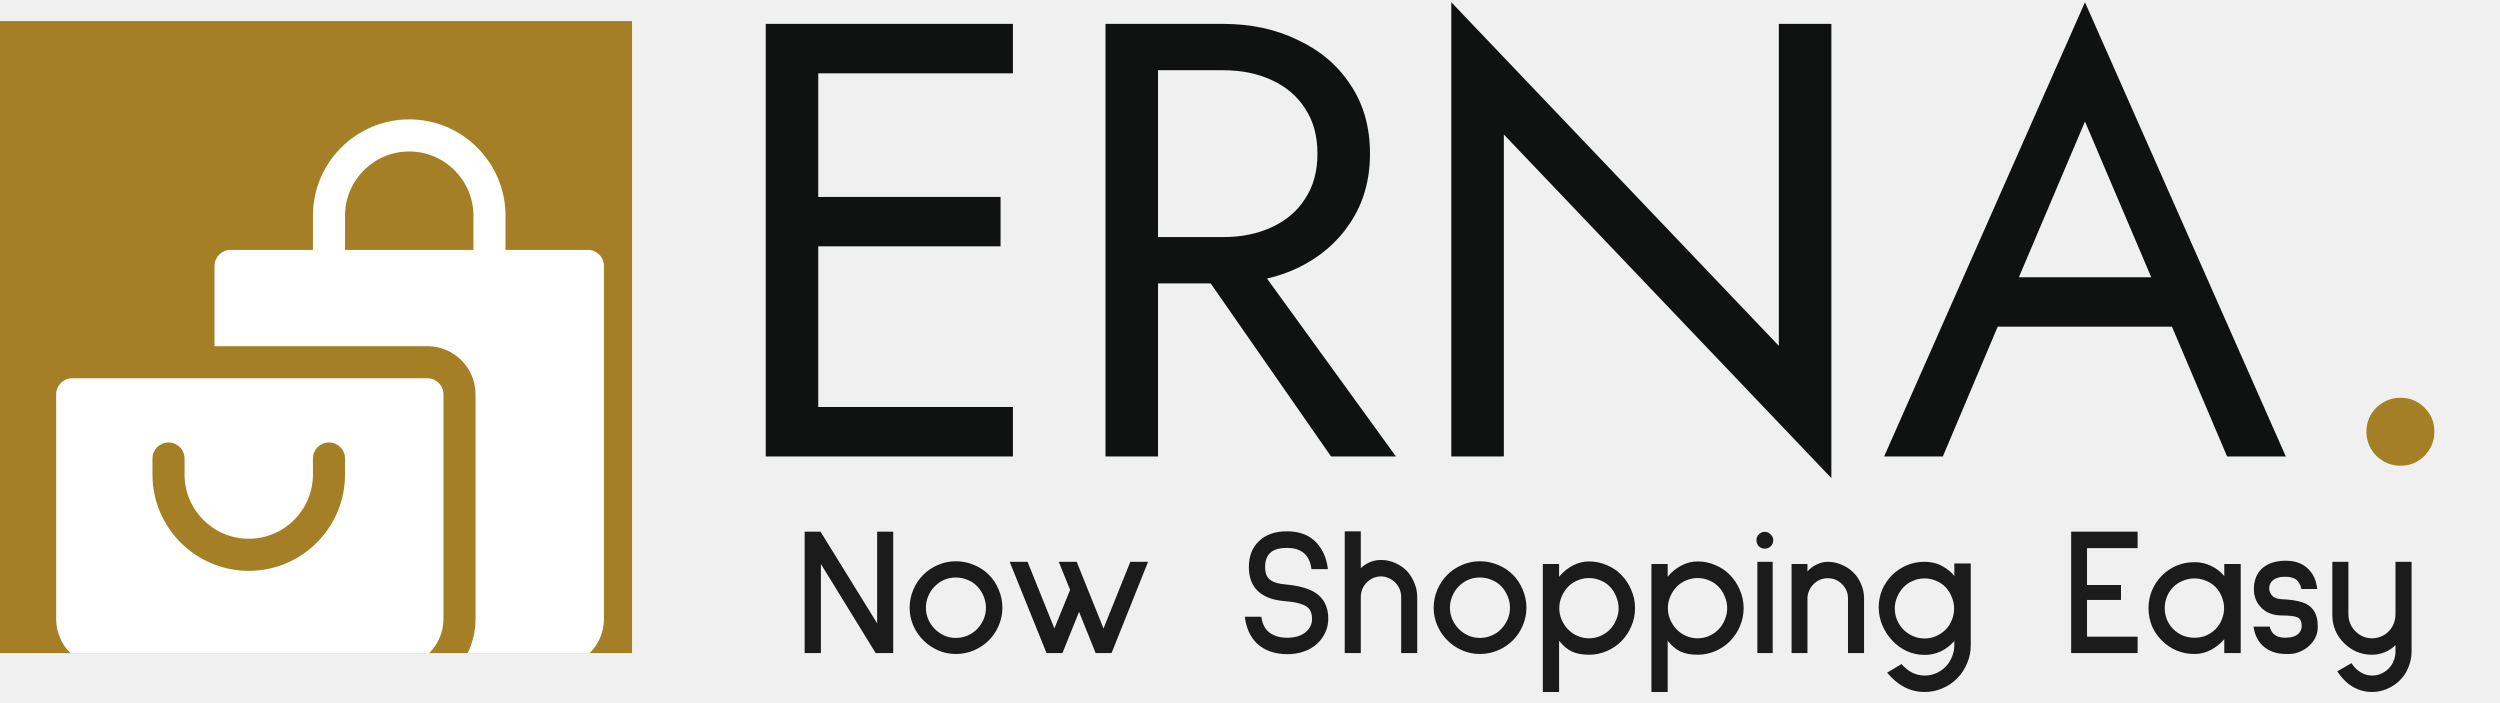
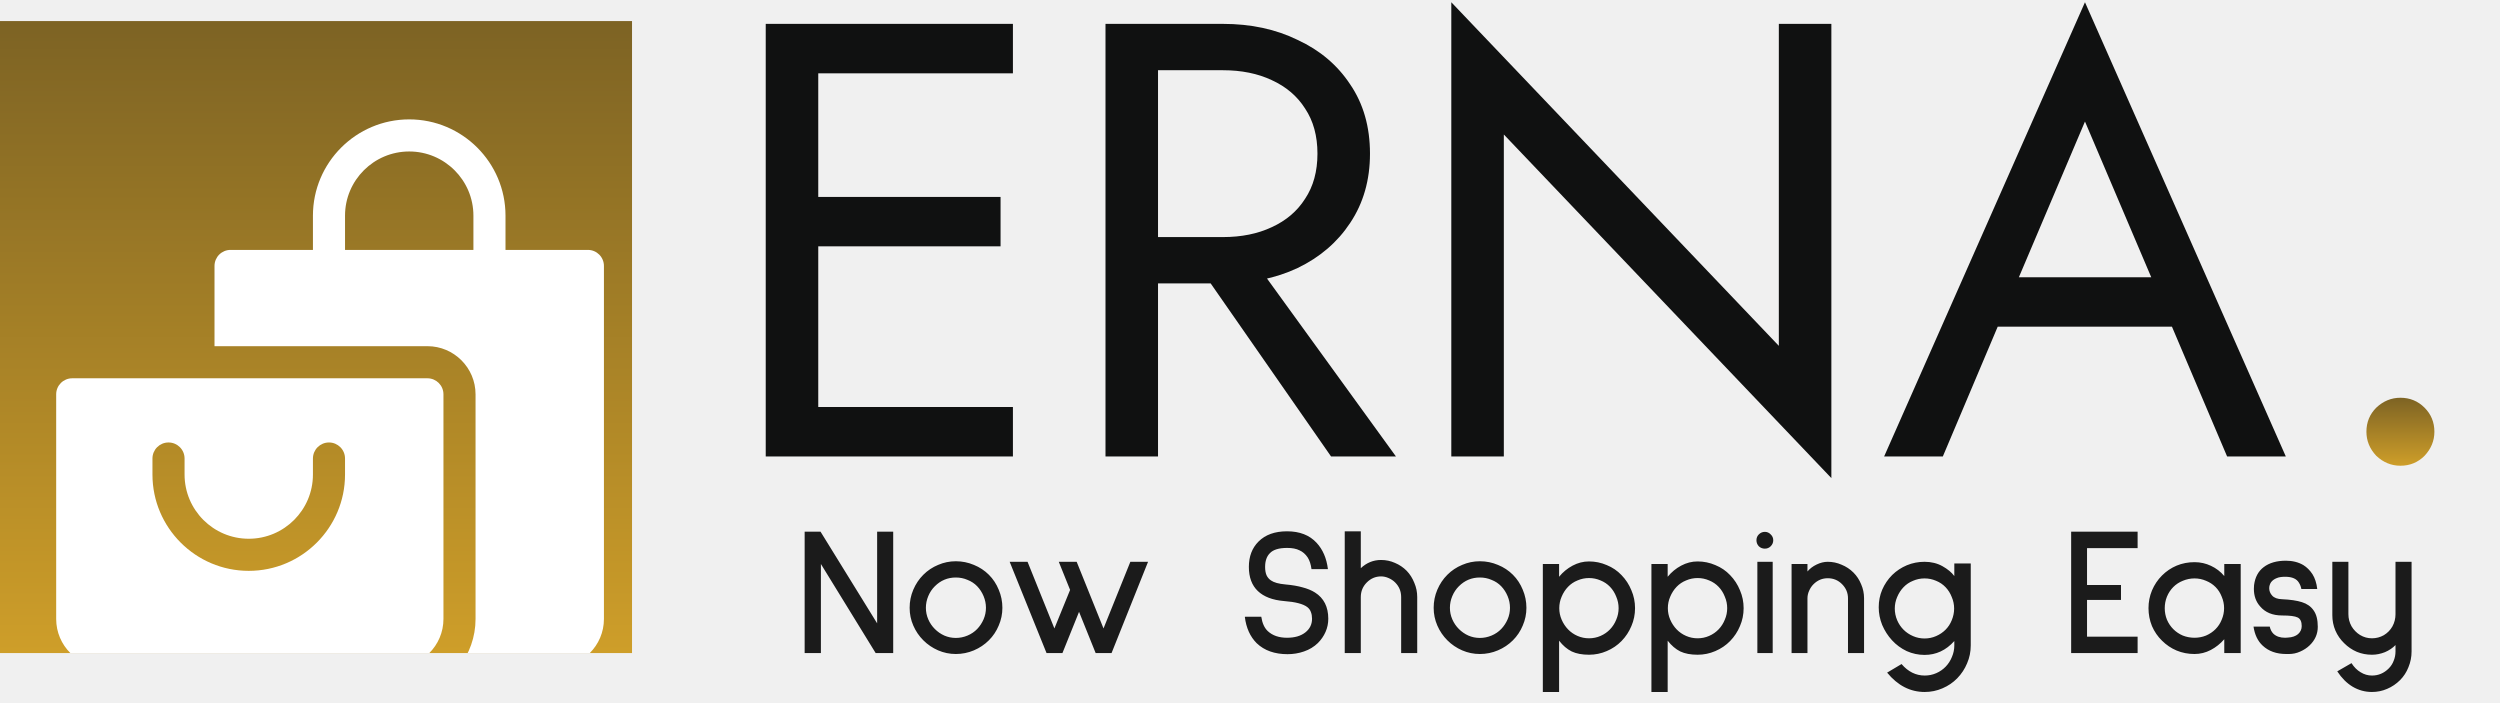
<svg xmlns="http://www.w3.org/2000/svg" width="178" height="50" viewBox="0 0 178 50" fill="none">
+   <defs>
+     <linearGradient id="vp-gold" x1="0" y1="0" x2="0" y2="1">
+       <stop offset="0" stop-color="#7D6324" />
+       <stop offset="1" stop-color="#CE9E29" />
+     </linearGradient>
+   </defs>
  <g clip-path="url(#clip0_1170_22324)">
-     <rect width="45" height="45" transform="translate(0 1.5)" fill="#A47F25" />
+     <rect width="45" height="45" transform="translate(0 1.5)" fill="url(#vp-gold)" />
    <path d="M30.432 26.934H5.143C4.511 26.934 4 27.445 4 28.076V44.072C4 45.962 5.538 47.5 7.428 47.5H28.146C30.037 47.5 31.574 45.962 31.574 44.072V28.076C31.574 27.445 31.063 26.934 30.432 26.934ZM24.566 33.789C24.566 37.569 21.491 40.645 17.711 40.645C13.931 40.645 10.855 37.569 10.855 33.789V32.647C10.855 32.015 11.367 31.504 11.998 31.504C12.63 31.504 13.141 32.015 13.141 32.647V33.789C13.141 36.31 15.19 38.359 17.711 38.359C20.232 38.359 22.281 36.31 22.281 33.789V32.647C22.281 32.015 22.792 31.504 23.424 31.504C24.055 31.504 24.566 32.015 24.566 32.647V33.789Z" fill="white" />
    <path d="M41.857 17.793H35.992V15.355C35.992 11.575 32.917 8.5 29.137 8.5C25.356 8.5 22.281 11.575 22.281 15.355V17.793H16.416C15.784 17.793 15.273 18.304 15.273 18.936V24.648H30.432C32.322 24.648 33.859 26.186 33.859 28.076V44.072C33.859 45.363 33.413 46.542 32.688 47.5H39.572C41.462 47.5 43 45.962 43 44.072V18.936C43 18.304 42.489 17.793 41.857 17.793ZM33.707 17.793H24.566V15.355C24.566 12.835 26.616 10.785 29.137 10.785C31.657 10.785 33.707 12.835 33.707 15.355V17.793Z" fill="white" />
  </g>
  <path d="M56.588 32.5V28.98H72.12V32.5H56.588ZM56.588 5.22V1.7H72.12V5.22H56.588ZM56.588 17.54V14.02H71.24V17.54H56.588ZM54.52 1.7H58.26V32.5H54.52V1.7ZM84.211 17.32H88.391L99.391 32.5H94.771L84.211 17.32ZM78.711 1.7H82.451V32.5H78.711V1.7ZM80.779 5V1.7H87.071C89.066 1.7 90.841 2.081 92.395 2.844C93.979 3.577 95.226 4.633 96.135 6.012C97.074 7.391 97.543 9.033 97.543 10.94C97.543 12.817 97.074 14.46 96.135 15.868C95.226 17.247 93.979 18.317 92.395 19.08C90.841 19.813 89.066 20.18 87.071 20.18H80.779V16.88H87.071C88.391 16.88 89.55 16.645 90.547 16.176C91.574 15.707 92.366 15.032 92.923 14.152C93.51 13.272 93.803 12.201 93.803 10.94C93.803 9.679 93.51 8.608 92.923 7.728C92.366 6.848 91.574 6.173 90.547 5.704C89.55 5.235 88.391 5 87.071 5H80.779ZM126.653 1.7H130.393V34.04L107.073 9.576V32.5H103.333V0.16L126.653 24.624V1.7ZM140.398 23.26L141.718 19.74H155.358L156.678 23.26H140.398ZM148.45 8.652L143.258 20.884L142.906 21.676L138.33 32.5H134.15L148.45 0.16L162.75 32.5H158.57L154.082 21.94L153.73 21.06L148.45 8.652Z" fill="#101111" />
-   <path d="M168.489 30.74C168.489 30.065 168.723 29.493 169.193 29.024C169.691 28.555 170.263 28.32 170.909 28.32C171.583 28.32 172.155 28.555 172.625 29.024C173.094 29.493 173.329 30.065 173.329 30.74C173.329 31.385 173.094 31.957 172.625 32.456C172.155 32.925 171.583 33.16 170.909 33.16C170.263 33.16 169.691 32.925 169.193 32.456C168.723 31.957 168.489 31.385 168.489 30.74Z" fill="#A47F25" />
+   <path d="M168.489 30.74C168.489 30.065 168.723 29.493 169.193 29.024C169.691 28.555 170.263 28.32 170.909 28.32C171.583 28.32 172.155 28.555 172.625 29.024C173.094 29.493 173.329 30.065 173.329 30.74C173.329 31.385 173.094 31.957 172.625 32.456C172.155 32.925 171.583 33.16 170.909 33.16C170.263 33.16 169.691 32.925 169.193 32.456C168.723 31.957 168.489 31.385 168.489 30.74Z" fill="url(#vp-gold)" />
  <path d="M62.348 46.5L58.448 40.156V46.5H57.291V37.855H58.422L62.452 44.381V37.855H63.596V46.5H62.348ZM68.055 46.565C67.613 46.565 67.192 46.478 66.794 46.305C66.395 46.132 66.044 45.893 65.741 45.59C65.437 45.287 65.199 44.936 65.026 44.537C64.852 44.138 64.766 43.718 64.766 43.276C64.766 42.825 64.852 42.396 65.026 41.989C65.199 41.582 65.437 41.226 65.741 40.923C66.044 40.62 66.395 40.386 66.794 40.221C67.192 40.048 67.613 39.961 68.055 39.961C68.505 39.961 68.934 40.048 69.342 40.221C69.749 40.386 70.104 40.62 70.408 40.923C70.711 41.226 70.945 41.582 71.11 41.989C71.283 42.396 71.37 42.825 71.37 43.276C71.37 43.718 71.283 44.138 71.11 44.537C70.945 44.936 70.711 45.287 70.408 45.59C70.104 45.893 69.749 46.132 69.342 46.305C68.934 46.478 68.505 46.565 68.055 46.565ZM68.055 41.118C67.474 41.118 66.976 41.326 66.56 41.742C66.36 41.941 66.204 42.175 66.092 42.444C65.979 42.713 65.923 42.99 65.923 43.276C65.923 43.562 65.979 43.835 66.092 44.095C66.204 44.355 66.36 44.585 66.56 44.784C66.759 44.983 66.984 45.139 67.236 45.252C67.496 45.365 67.769 45.421 68.055 45.421C68.341 45.421 68.618 45.365 68.887 45.252C69.155 45.139 69.385 44.983 69.576 44.784C69.766 44.585 69.918 44.355 70.031 44.095C70.143 43.835 70.2 43.562 70.2 43.276C70.2 42.99 70.143 42.713 70.031 42.444C69.918 42.175 69.766 41.941 69.576 41.742C69.385 41.543 69.155 41.391 68.887 41.287C68.627 41.174 68.349 41.118 68.055 41.118ZM79.142 46.5H78.011L76.828 43.562L75.645 46.5H74.514L71.888 40H73.162L75.073 44.745L76.191 42.002L75.385 40H76.659L78.57 44.745L80.481 40H81.742L79.142 46.5ZM93.378 40.52C93.335 40.182 93.243 39.905 93.105 39.688C92.949 39.454 92.754 39.285 92.52 39.181C92.294 39.068 92.004 39.012 91.649 39.012C91.059 39.012 90.648 39.138 90.414 39.389C90.189 39.614 90.076 39.939 90.076 40.364C90.076 40.607 90.111 40.806 90.18 40.962C90.249 41.109 90.353 41.231 90.492 41.326C90.7 41.473 91.042 41.569 91.519 41.612C92.004 41.655 92.412 41.725 92.741 41.82C93.079 41.907 93.374 42.028 93.625 42.184C94.257 42.583 94.574 43.207 94.574 44.056C94.574 44.385 94.509 44.697 94.379 44.992C94.249 45.287 94.067 45.551 93.833 45.785C93.555 46.054 93.226 46.253 92.845 46.383C92.472 46.513 92.082 46.578 91.675 46.578C90.756 46.578 90.024 46.318 89.478 45.798C89.01 45.33 88.728 44.706 88.633 43.926L88.659 43.913H89.803C89.872 44.372 90.028 44.715 90.271 44.94C90.609 45.252 91.064 45.408 91.636 45.408C92.182 45.408 92.615 45.282 92.936 45.031C93.257 44.78 93.417 44.455 93.417 44.056C93.417 43.874 93.391 43.718 93.339 43.588C93.296 43.449 93.209 43.328 93.079 43.224C92.784 42.999 92.234 42.856 91.428 42.795C90.605 42.726 89.981 42.487 89.556 42.08C89.131 41.673 88.919 41.101 88.919 40.364C88.919 39.619 89.148 39.016 89.608 38.557C90.093 38.072 90.769 37.829 91.636 37.829C92.537 37.829 93.239 38.102 93.742 38.648C94.184 39.125 94.453 39.749 94.548 40.52H93.378ZM99.762 46.5V42.509C99.762 42.102 99.619 41.755 99.333 41.469C99.203 41.339 99.047 41.235 98.865 41.157C98.692 41.079 98.514 41.04 98.332 41.04C97.942 41.04 97.604 41.183 97.318 41.469C97.032 41.755 96.889 42.102 96.889 42.509V46.5H95.745V37.829H96.889V40.455C97.305 40.065 97.786 39.87 98.332 39.87C98.679 39.87 99.008 39.939 99.32 40.078C99.632 40.208 99.909 40.394 100.152 40.637C100.386 40.88 100.568 41.166 100.698 41.495C100.837 41.816 100.906 42.154 100.906 42.509V46.5H99.762ZM105.366 46.565C104.924 46.565 104.504 46.478 104.105 46.305C103.706 46.132 103.355 45.893 103.052 45.59C102.749 45.287 102.51 44.936 102.337 44.537C102.164 44.138 102.077 43.718 102.077 43.276C102.077 42.825 102.164 42.396 102.337 41.989C102.51 41.582 102.749 41.226 103.052 40.923C103.355 40.62 103.706 40.386 104.105 40.221C104.504 40.048 104.924 39.961 105.366 39.961C105.817 39.961 106.246 40.048 106.653 40.221C107.06 40.386 107.416 40.62 107.719 40.923C108.022 41.226 108.256 41.582 108.421 41.989C108.594 42.396 108.681 42.825 108.681 43.276C108.681 43.718 108.594 44.138 108.421 44.537C108.256 44.936 108.022 45.287 107.719 45.59C107.416 45.893 107.06 46.132 106.653 46.305C106.246 46.478 105.817 46.565 105.366 46.565ZM105.366 41.118C104.785 41.118 104.287 41.326 103.871 41.742C103.672 41.941 103.516 42.175 103.403 42.444C103.29 42.713 103.234 42.99 103.234 43.276C103.234 43.562 103.29 43.835 103.403 44.095C103.516 44.355 103.672 44.585 103.871 44.784C104.07 44.983 104.296 45.139 104.547 45.252C104.807 45.365 105.08 45.421 105.366 45.421C105.652 45.421 105.929 45.365 106.198 45.252C106.467 45.139 106.696 44.983 106.887 44.784C107.078 44.585 107.229 44.355 107.342 44.095C107.455 43.835 107.511 43.562 107.511 43.276C107.511 42.99 107.455 42.713 107.342 42.444C107.229 42.175 107.078 41.941 106.887 41.742C106.696 41.543 106.467 41.391 106.198 41.287C105.938 41.174 105.661 41.118 105.366 41.118ZM113.139 46.617C112.645 46.617 112.233 46.539 111.904 46.383C111.574 46.218 111.275 45.963 111.007 45.616V49.269H109.85V40.156H111.007V41.066C111.275 40.737 111.596 40.472 111.969 40.273C112.341 40.074 112.731 39.974 113.139 39.974C113.581 39.974 114.001 40.061 114.4 40.234C114.807 40.399 115.158 40.637 115.453 40.949C115.756 41.261 115.99 41.621 116.155 42.028C116.328 42.427 116.415 42.851 116.415 43.302C116.415 43.753 116.328 44.177 116.155 44.576C115.99 44.975 115.756 45.33 115.453 45.642C115.158 45.945 114.807 46.184 114.4 46.357C114.001 46.53 113.581 46.617 113.139 46.617ZM113.139 41.157C112.853 41.157 112.58 41.213 112.32 41.326C112.06 41.43 111.834 41.582 111.644 41.781C111.453 41.98 111.301 42.214 111.189 42.483C111.076 42.743 111.02 43.016 111.02 43.302C111.02 43.588 111.076 43.861 111.189 44.121C111.301 44.381 111.453 44.611 111.644 44.81C111.834 45.009 112.06 45.165 112.32 45.278C112.58 45.391 112.853 45.447 113.139 45.447C113.425 45.447 113.698 45.391 113.958 45.278C114.218 45.165 114.443 45.009 114.634 44.81C114.824 44.611 114.972 44.381 115.076 44.121C115.188 43.861 115.245 43.588 115.245 43.302C115.245 43.016 115.188 42.743 115.076 42.483C114.972 42.214 114.824 41.98 114.634 41.781C114.443 41.582 114.218 41.43 113.958 41.326C113.698 41.213 113.425 41.157 113.139 41.157ZM120.87 46.617C120.376 46.617 119.964 46.539 119.635 46.383C119.306 46.218 119.007 45.963 118.738 45.616V49.269H117.581V40.156H118.738V41.066C119.007 40.737 119.327 40.472 119.7 40.273C120.073 40.074 120.463 39.974 120.87 39.974C121.312 39.974 121.732 40.061 122.131 40.234C122.538 40.399 122.889 40.637 123.184 40.949C123.487 41.261 123.721 41.621 123.886 42.028C124.059 42.427 124.146 42.851 124.146 43.302C124.146 43.753 124.059 44.177 123.886 44.576C123.721 44.975 123.487 45.33 123.184 45.642C122.889 45.945 122.538 46.184 122.131 46.357C121.732 46.53 121.312 46.617 120.87 46.617ZM120.87 41.157C120.584 41.157 120.311 41.213 120.051 41.326C119.791 41.43 119.566 41.582 119.375 41.781C119.184 41.98 119.033 42.214 118.92 42.483C118.807 42.743 118.751 43.016 118.751 43.302C118.751 43.588 118.807 43.861 118.92 44.121C119.033 44.381 119.184 44.611 119.375 44.81C119.566 45.009 119.791 45.165 120.051 45.278C120.311 45.391 120.584 45.447 120.87 45.447C121.156 45.447 121.429 45.391 121.689 45.278C121.949 45.165 122.174 45.009 122.365 44.81C122.556 44.611 122.703 44.381 122.807 44.121C122.92 43.861 122.976 43.588 122.976 43.302C122.976 43.016 122.92 42.743 122.807 42.483C122.703 42.214 122.556 41.98 122.365 41.781C122.174 41.582 121.949 41.43 121.689 41.326C121.429 41.213 121.156 41.157 120.87 41.157ZM125.657 39.064C125.492 39.064 125.349 39.008 125.228 38.895C125.115 38.774 125.059 38.631 125.059 38.466C125.059 38.301 125.115 38.163 125.228 38.05C125.349 37.929 125.492 37.868 125.657 37.868C125.821 37.868 125.96 37.929 126.073 38.05C126.194 38.163 126.255 38.301 126.255 38.466C126.255 38.631 126.194 38.774 126.073 38.895C125.96 39.008 125.821 39.064 125.657 39.064ZM125.124 46.5V40H126.216V46.5H125.124ZM131.577 46.5V42.6C131.577 42.21 131.434 41.872 131.148 41.586C130.87 41.309 130.532 41.17 130.134 41.17C129.744 41.17 129.406 41.313 129.12 41.599C128.99 41.729 128.886 41.885 128.808 42.067C128.73 42.24 128.691 42.418 128.691 42.6V46.5H127.56V40.156H128.691V40.689C128.855 40.49 129.072 40.325 129.341 40.195C129.609 40.065 129.874 40 130.134 40C130.48 40 130.81 40.069 131.122 40.208C131.442 40.338 131.724 40.524 131.967 40.767C132.201 41.001 132.383 41.278 132.513 41.599C132.651 41.911 132.721 42.245 132.721 42.6V46.5H131.577ZM137.041 49.269C136.009 49.269 135.117 48.81 134.363 47.891L135.39 47.28C135.858 47.826 136.408 48.099 137.041 48.099C137.327 48.099 137.6 48.043 137.86 47.93C138.12 47.817 138.345 47.661 138.536 47.462C138.726 47.263 138.874 47.033 138.978 46.773C139.09 46.513 139.147 46.24 139.147 45.954V45.642C138.557 46.301 137.851 46.63 137.028 46.63C136.586 46.63 136.161 46.539 135.754 46.357C135.355 46.166 135.008 45.911 134.714 45.59C134.419 45.269 134.185 44.905 134.012 44.498C133.847 44.091 133.765 43.67 133.765 43.237C133.765 42.795 133.847 42.379 134.012 41.989C134.185 41.59 134.423 41.239 134.727 40.936C135.03 40.641 135.377 40.412 135.767 40.247C136.165 40.082 136.586 40 137.028 40C137.504 40 137.929 40.104 138.302 40.312C138.674 40.52 138.956 40.754 139.147 41.014V40.117H140.317V45.954C140.317 46.405 140.23 46.829 140.057 47.228C139.892 47.627 139.658 47.982 139.355 48.294C139.06 48.597 138.709 48.836 138.302 49.009C137.903 49.182 137.483 49.269 137.041 49.269ZM137.028 41.183C136.742 41.183 136.469 41.239 136.209 41.352C135.949 41.456 135.723 41.608 135.533 41.807C135.342 42.006 135.19 42.24 135.078 42.509C134.965 42.769 134.909 43.042 134.909 43.328C134.909 43.614 134.965 43.891 135.078 44.16C135.19 44.42 135.342 44.645 135.533 44.836C135.723 45.027 135.949 45.178 136.209 45.291C136.469 45.404 136.742 45.46 137.028 45.46C137.314 45.46 137.587 45.404 137.847 45.291C138.107 45.178 138.332 45.027 138.523 44.836C138.713 44.645 138.861 44.42 138.965 44.16C139.077 43.891 139.134 43.614 139.134 43.328C139.134 43.042 139.077 42.769 138.965 42.509C138.861 42.24 138.713 42.006 138.523 41.807C138.332 41.608 138.107 41.456 137.847 41.352C137.587 41.239 137.314 41.183 137.028 41.183ZM147.466 46.5V37.855H152.198V39.025H148.597V41.651H151.015V42.717H148.597V45.33H152.198V46.5H147.466ZM158.368 46.5V45.512C158.09 45.833 157.77 46.088 157.406 46.279C157.042 46.47 156.656 46.565 156.249 46.565C155.798 46.565 155.373 46.483 154.975 46.318C154.585 46.153 154.238 45.919 153.935 45.616C153.631 45.321 153.393 44.975 153.22 44.576C153.055 44.169 152.973 43.744 152.973 43.302C152.973 42.86 153.055 42.44 153.22 42.041C153.393 41.634 153.631 41.278 153.935 40.975C154.238 40.672 154.585 40.438 154.975 40.273C155.373 40.108 155.798 40.026 156.249 40.026C156.665 40.026 157.055 40.113 157.419 40.286C157.791 40.459 158.108 40.702 158.368 41.014V40.156H159.538V46.5H158.368ZM156.249 41.183C155.963 41.183 155.685 41.239 155.417 41.352C155.157 41.456 154.931 41.603 154.741 41.794C154.55 41.985 154.398 42.214 154.286 42.483C154.182 42.743 154.13 43.016 154.13 43.302C154.13 43.588 154.182 43.861 154.286 44.121C154.398 44.381 154.55 44.606 154.741 44.797C154.931 44.988 155.157 45.139 155.417 45.252C155.685 45.356 155.963 45.408 156.249 45.408C156.535 45.408 156.808 45.356 157.068 45.252C157.328 45.139 157.553 44.988 157.744 44.797C157.934 44.606 158.082 44.381 158.186 44.121C158.298 43.861 158.355 43.588 158.355 43.302C158.355 43.016 158.298 42.743 158.186 42.483C158.082 42.214 157.934 41.985 157.744 41.794C157.553 41.603 157.328 41.456 157.068 41.352C156.808 41.239 156.535 41.183 156.249 41.183ZM163.856 41.937C163.83 41.781 163.774 41.634 163.687 41.495C163.523 41.209 163.198 41.066 162.712 41.066C162.452 41.066 162.253 41.096 162.114 41.157C161.932 41.226 161.794 41.326 161.698 41.456C161.612 41.586 161.568 41.729 161.568 41.885C161.568 42.076 161.638 42.249 161.776 42.405C161.924 42.57 162.162 42.656 162.491 42.665C163.072 42.691 163.54 42.76 163.895 42.873C164.259 42.986 164.537 43.181 164.727 43.458C164.927 43.735 165.026 44.125 165.026 44.628C165.026 45.139 164.831 45.581 164.441 45.954C164.251 46.136 164.025 46.283 163.765 46.396C163.514 46.509 163.25 46.565 162.972 46.565H162.777C162.084 46.565 161.525 46.366 161.1 45.967C160.754 45.646 160.537 45.196 160.45 44.615H161.607C161.651 44.823 161.737 44.992 161.867 45.122C162.067 45.313 162.344 45.408 162.699 45.408C162.795 45.408 162.864 45.404 162.907 45.395C163.211 45.378 163.449 45.295 163.622 45.148C163.796 44.992 163.882 44.801 163.882 44.576C163.882 44.264 163.787 44.06 163.596 43.965C163.406 43.87 163.037 43.822 162.491 43.822C161.807 43.822 161.282 43.605 160.918 43.172C160.624 42.843 160.476 42.427 160.476 41.924C160.476 41.811 160.481 41.725 160.489 41.664C160.559 41.101 160.788 40.672 161.178 40.377C161.577 40.074 162.101 39.922 162.751 39.922C163.228 39.922 163.644 40.026 163.999 40.234C164.251 40.39 164.467 40.607 164.649 40.884C164.823 41.161 164.935 41.508 164.987 41.924L164.961 41.937H163.856ZM168.883 49.269C168.389 49.269 167.929 49.143 167.505 48.892C167.089 48.641 166.725 48.277 166.413 47.8L167.427 47.215C167.609 47.501 167.825 47.718 168.077 47.865C168.328 48.021 168.597 48.099 168.883 48.099C169.342 48.099 169.741 47.93 170.079 47.592C170.235 47.436 170.352 47.254 170.43 47.046C170.516 46.838 170.56 46.617 170.56 46.383V45.928C170.36 46.136 170.109 46.305 169.806 46.435C169.502 46.556 169.195 46.617 168.883 46.617C168.501 46.617 168.142 46.548 167.804 46.409C167.466 46.262 167.167 46.058 166.907 45.798C166.638 45.538 166.43 45.239 166.283 44.901C166.135 44.554 166.062 44.19 166.062 43.809V40H167.206V43.731C167.206 44.034 167.279 44.32 167.427 44.589C167.583 44.849 167.786 45.057 168.038 45.213C168.298 45.369 168.579 45.447 168.883 45.447C169.186 45.447 169.468 45.373 169.728 45.226C169.988 45.07 170.191 44.862 170.339 44.602C170.486 44.333 170.56 44.043 170.56 43.731V40H171.704V46.383C171.704 46.773 171.63 47.146 171.483 47.501C171.344 47.856 171.145 48.164 170.885 48.424C170.616 48.693 170.308 48.901 169.962 49.048C169.624 49.195 169.264 49.269 168.883 49.269Z" fill="#1B1B1B" />
  <defs>
    <clipPath id="clip0_1170_22324">
      <rect width="45" height="45" fill="white" transform="translate(0 1.5)" />
    </clipPath>
  </defs>
</svg>
